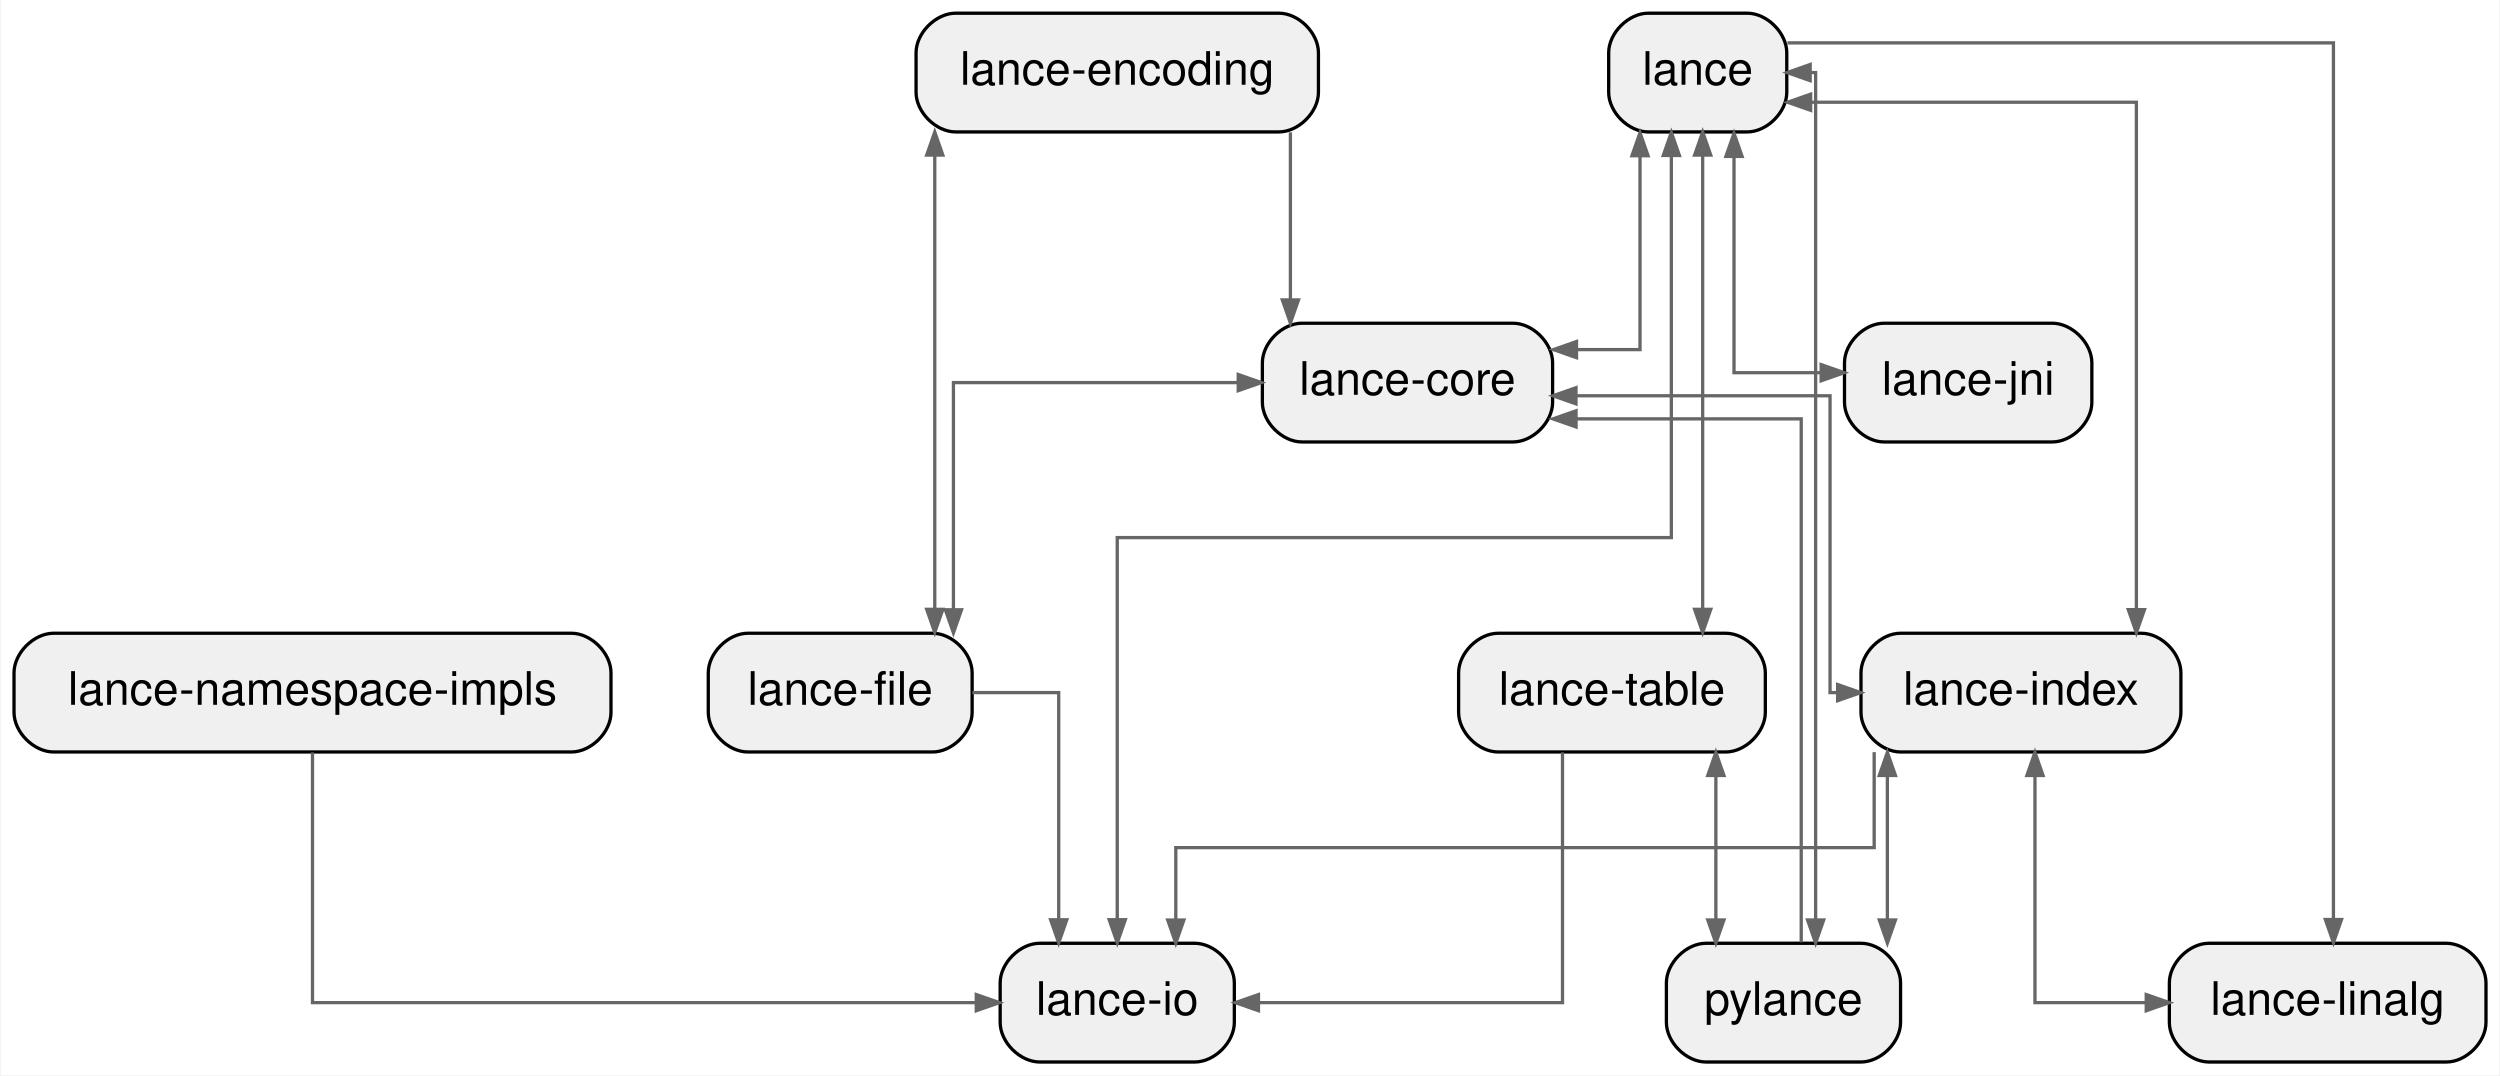
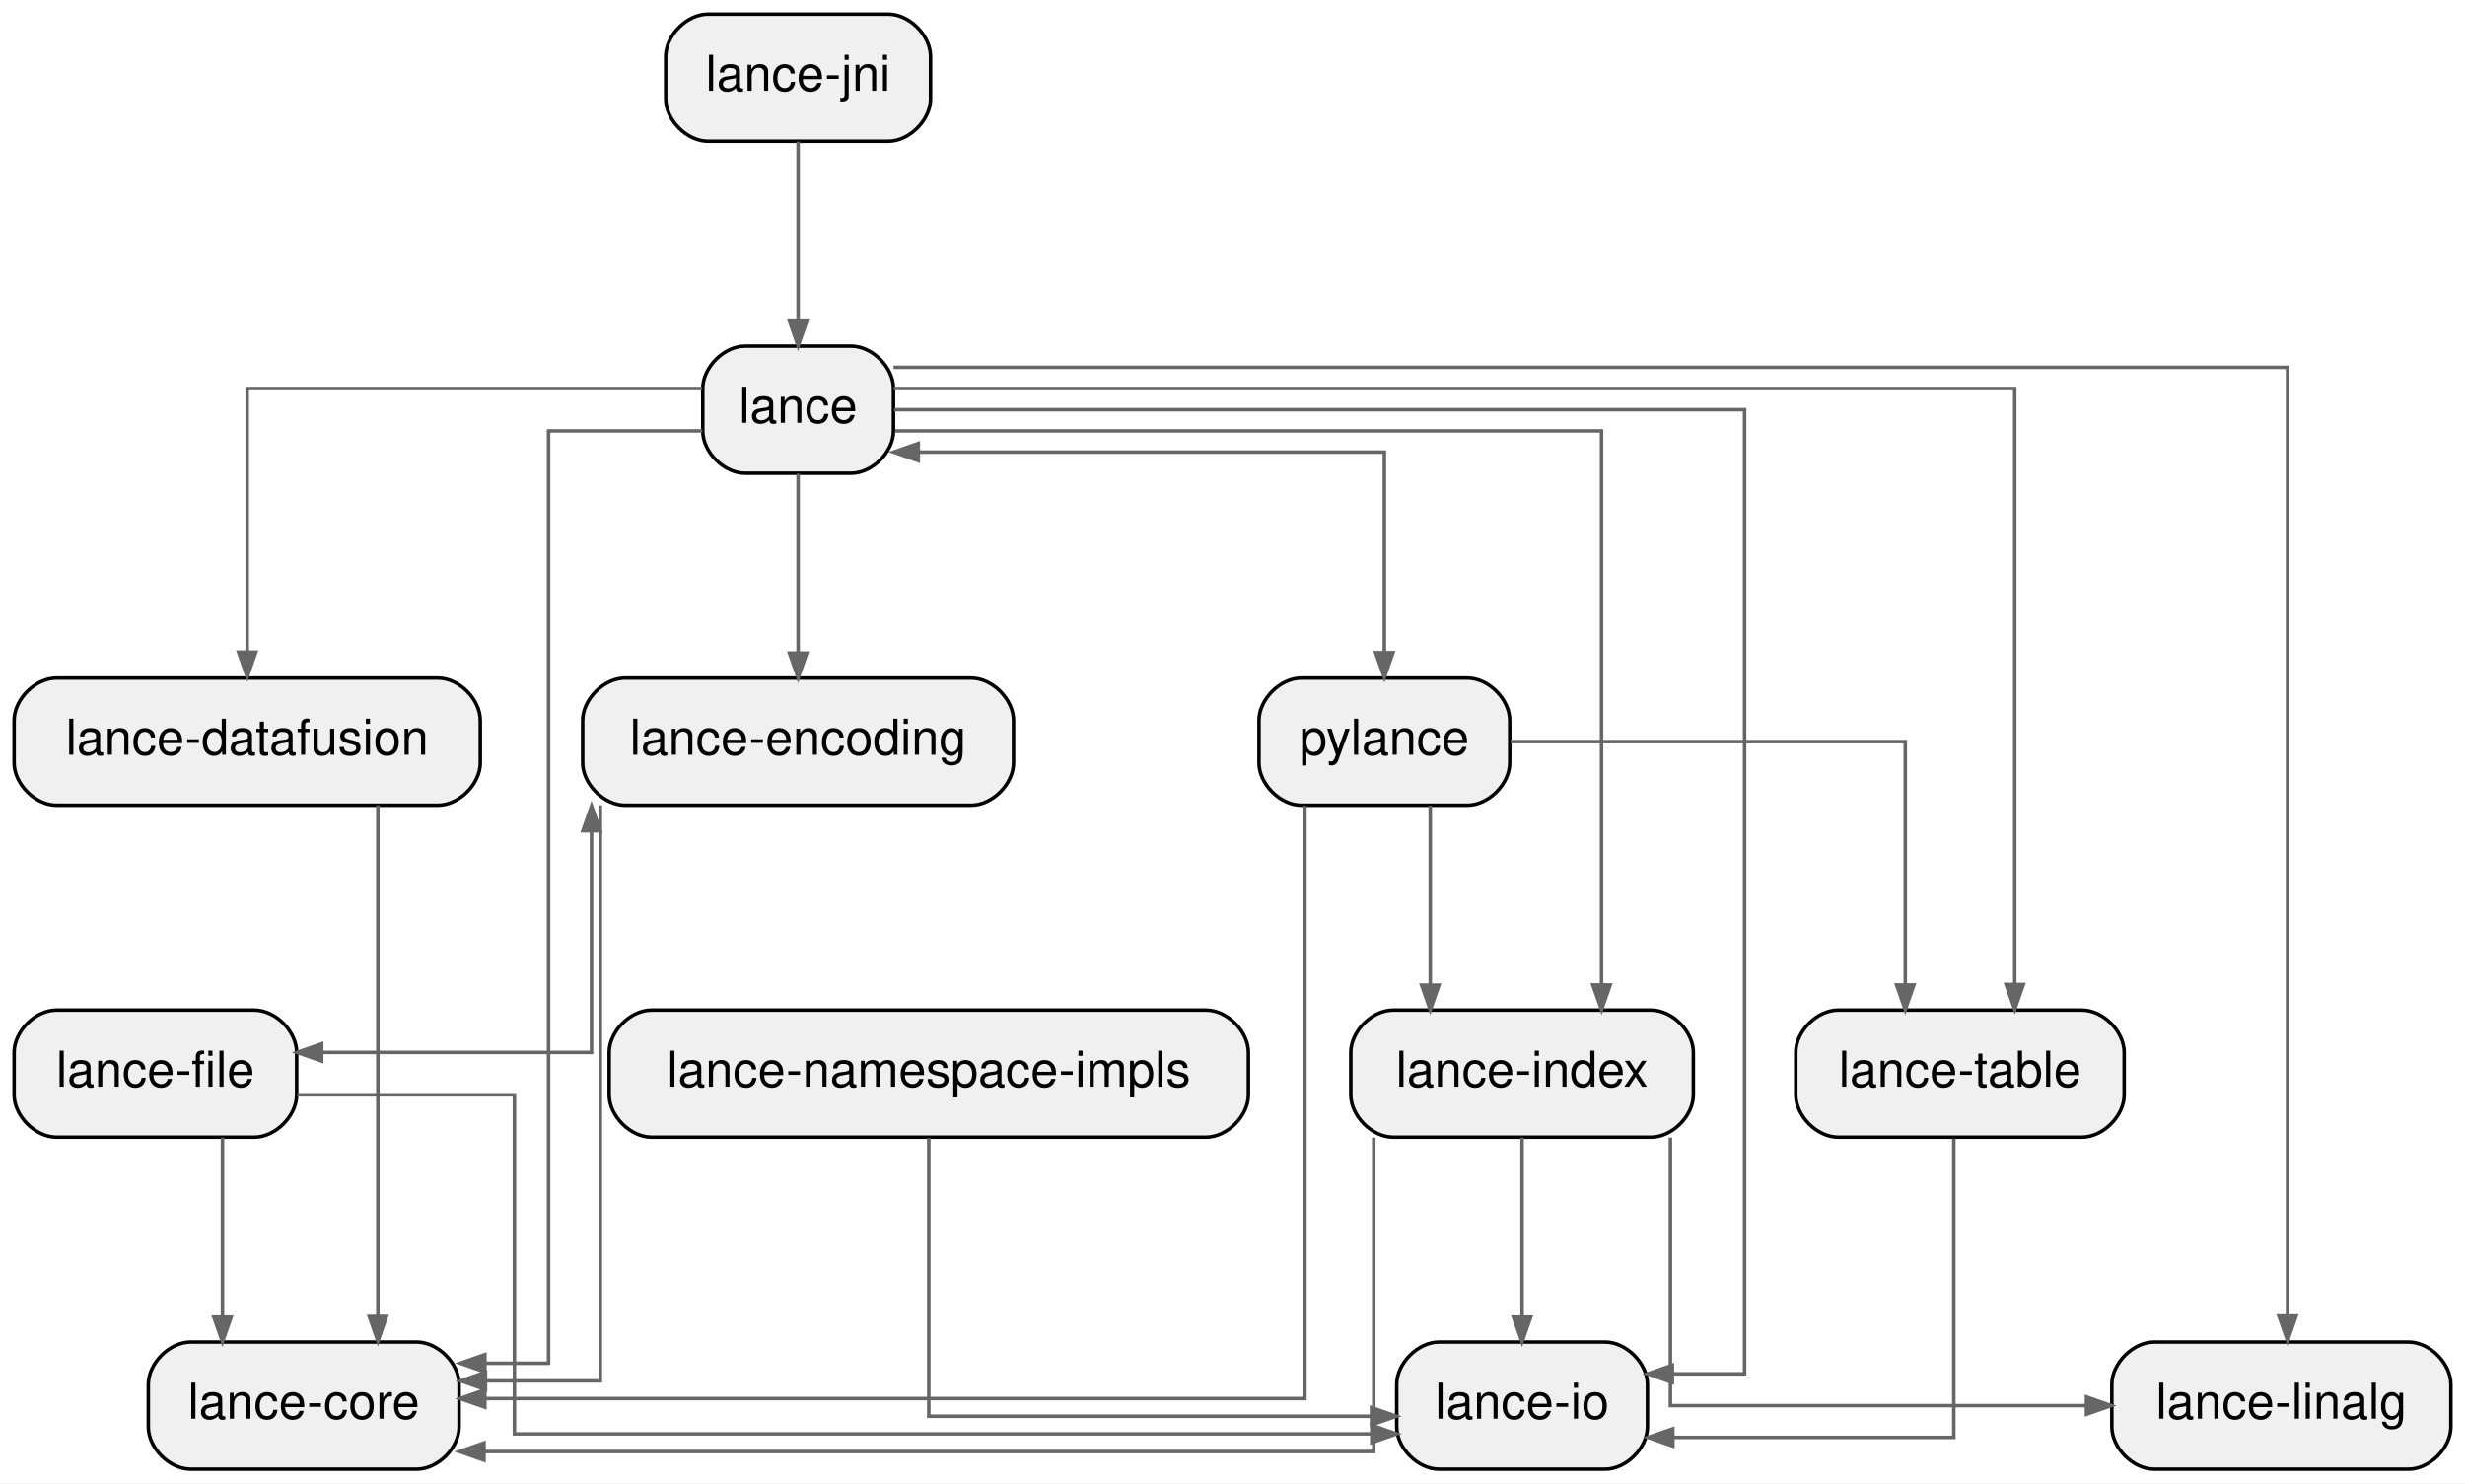
- <svg xmlns="http://www.w3.org/2000/svg" width="758pt" height="326pt" viewBox="0.00 0.00 757.50 326.00">
-   <g id="graph0" class="graph" transform="scale(1 1) rotate(0) translate(4 322)">
-     <polygon fill="white" stroke="transparent" points="-4,4 -4,-322 753.5,-322 753.5,4 -4,4" />
+ <svg xmlns="http://www.w3.org/2000/svg" width="698pt" height="420pt" viewBox="0.00 0.00 698.00 420.00">
+   <g id="graph0" class="graph" transform="scale(1 1) rotate(0) translate(4 416)">
+     <polygon fill="white" stroke="transparent" points="-4,4 -4,-416 694,-416 694,4 -4,4" />
    <g id="node1" class="node">
-       <path fill="#f0f0f0" stroke="black" d="M525.5,-318C525.5,-318 495.5,-318 495.5,-318 489.5,-318 483.5,-312 483.5,-306 483.5,-306 483.5,-294 483.5,-294 483.5,-288 489.5,-282 495.5,-282 495.5,-282 525.5,-282 525.5,-282 531.5,-282 537.5,-288 537.5,-294 537.5,-294 537.5,-306 537.5,-306 537.5,-312 531.5,-318 525.5,-318" />
-       <text text-anchor="middle" x="510.5" y="-296.3" font-family="Helvetica,sans-Serif" font-size="14.00">lance</text>
+       <path fill="#f0f0f0" stroke="black" d="M237,-318C237,-318 207,-318 207,-318 201,-318 195,-312 195,-306 195,-306 195,-294 195,-294 195,-288 201,-282 207,-282 207,-282 237,-282 237,-282 243,-282 249,-288 249,-294 249,-294 249,-306 249,-306 249,-312 243,-318 237,-318" />
+       <text text-anchor="middle" x="222" y="-296.3" font-family="Helvetica,sans-Serif" font-size="14.00">lance</text>
    </g>
    <g id="node2" class="node">
-       <path fill="#f0f0f0" stroke="black" d="M454.5,-224C454.5,-224 390.5,-224 390.5,-224 384.5,-224 378.5,-218 378.5,-212 378.5,-212 378.5,-200 378.5,-200 378.5,-194 384.5,-188 390.5,-188 390.5,-188 454.5,-188 454.5,-188 460.5,-188 466.5,-194 466.5,-200 466.5,-200 466.5,-212 466.5,-212 466.5,-218 460.5,-224 454.5,-224" />
-       <text text-anchor="middle" x="422.5" y="-202.3" font-family="Helvetica,sans-Serif" font-size="14.00">lance-core</text>
+       <path fill="#f0f0f0" stroke="black" d="M114,-36C114,-36 50,-36 50,-36 44,-36 38,-30 38,-24 38,-24 38,-12 38,-12 38,-6 44,0 50,0 50,0 114,0 114,0 120,0 126,-6 126,-12 126,-12 126,-24 126,-24 126,-30 120,-36 114,-36" />
+       <text text-anchor="middle" x="82" y="-14.3" font-family="Helvetica,sans-Serif" font-size="14.00">lance-core</text>
    </g>
    <g id="edge1" class="edge">
-       <path fill="none" stroke="#666666" d="M493,-274.77C493,-274.77 493,-216 493,-216 493,-216 473.75,-216 473.75,-216" />
-       <polygon fill="#666666" stroke="#666666" points="490.55,-274.77 493,-281.77 495.45,-274.77 490.55,-274.77" />
-       <polygon fill="#666666" stroke="#666666" points="473.75,-213.55 466.75,-216 473.75,-218.45 473.75,-213.55" />
+       <path fill="none" stroke="#666666" d="M194.88,-294C174.95,-294 151.33,-294 151.33,-294 151.33,-294 151.33,-30 151.33,-30 151.33,-30 133.3,-30 133.3,-30" />
+       <polygon fill="#666666" stroke="#666666" points="133.3,-27.55 126.3,-30 133.3,-32.45 133.3,-27.55" />
+     </g>
+     <g id="node3" class="node">
+       <path fill="#f0f0f0" stroke="black" d="M120,-224C120,-224 12,-224 12,-224 6,-224 0,-218 0,-212 0,-212 0,-200 0,-200 0,-194 6,-188 12,-188 12,-188 120,-188 120,-188 126,-188 132,-194 132,-200 132,-200 132,-212 132,-212 132,-218 126,-224 120,-224" />
+       <text text-anchor="middle" x="66" y="-202.3" font-family="Helvetica,sans-Serif" font-size="14.00">lance-datafusion</text>
+     </g>
+     <g id="edge2" class="edge">
+       <path fill="none" stroke="#666666" d="M194.83,-306C150.13,-306 66,-306 66,-306 66,-306 66,-231.34 66,-231.34" />
+       <polygon fill="#666666" stroke="#666666" points="68.45,-231.34 66,-224.34 63.55,-231.34 68.45,-231.34" />
+     </g>
+     <g id="node4" class="node">
+       <path fill="#f0f0f0" stroke="black" d="M271,-224C271,-224 173,-224 173,-224 167,-224 161,-218 161,-212 161,-212 161,-200 161,-200 161,-194 167,-188 173,-188 173,-188 271,-188 271,-188 277,-188 283,-194 283,-200 283,-200 283,-212 283,-212 283,-218 277,-224 271,-224" />
+       <text text-anchor="middle" x="222" y="-202.3" font-family="Helvetica,sans-Serif" font-size="14.00">lance-encoding</text>
+     </g>
+     <g id="edge3" class="edge">
+       <path fill="none" stroke="#666666" d="M222,-281.88C222,-281.88 222,-231.07 222,-231.07" />
+       <polygon fill="#666666" stroke="#666666" points="224.45,-231.07 222,-224.07 219.55,-231.07 224.45,-231.07" />
+     </g>
+     <g id="node6" class="node">
+       <path fill="#f0f0f0" stroke="black" d="M463.5,-130C463.5,-130 390.5,-130 390.5,-130 384.5,-130 378.5,-124 378.5,-118 378.5,-118 378.5,-106 378.5,-106 378.5,-100 384.5,-94 390.5,-94 390.5,-94 463.5,-94 463.5,-94 469.5,-94 475.5,-100 475.5,-106 475.5,-106 475.5,-118 475.5,-118 475.5,-124 469.5,-130 463.5,-130" />
+       <text text-anchor="middle" x="427" y="-108.3" font-family="Helvetica,sans-Serif" font-size="14.00">lance-index</text>
+     </g>
+     <g id="edge4" class="edge">
+       <path fill="none" stroke="#666666" d="M249.44,-294C309.95,-294 449.5,-294 449.5,-294 449.5,-294 449.5,-137.12 449.5,-137.12" />
+       <polygon fill="#666666" stroke="#666666" points="451.95,-137.12 449.5,-130.12 447.05,-137.12 451.95,-137.12" />
+     </g>
+     <g id="node7" class="node">
+       <path fill="#f0f0f0" stroke="black" d="M450.5,-36C450.5,-36 403.5,-36 403.5,-36 397.5,-36 391.5,-30 391.5,-24 391.5,-24 391.5,-12 391.5,-12 391.5,-6 397.5,0 403.5,0 403.5,0 450.5,0 450.5,0 456.5,0 462.5,-6 462.5,-12 462.5,-12 462.5,-24 462.5,-24 462.5,-30 456.5,-36 450.5,-36" />
+       <text text-anchor="middle" x="427" y="-14.3" font-family="Helvetica,sans-Serif" font-size="14.00">lance-io</text>
+     </g>
+     <g id="edge5" class="edge">
+       <path fill="none" stroke="#666666" d="M249.17,-300C317.31,-300 490,-300 490,-300 490,-300 490,-27 490,-27 490,-27 469.55,-27 469.55,-27" />
+       <polygon fill="#666666" stroke="#666666" points="469.55,-24.55 462.55,-27 469.55,-29.45 469.55,-24.55" />
+     </g>
+     <g id="node9" class="node">
+       <path fill="#f0f0f0" stroke="black" d="M678,-36C678,-36 606,-36 606,-36 600,-36 594,-30 594,-24 594,-24 594,-12 594,-12 594,-6 600,0 606,0 606,0 678,0 678,0 684,0 690,-6 690,-12 690,-12 690,-24 690,-24 690,-30 684,-36 678,-36" />
+       <text text-anchor="middle" x="642" y="-14.3" font-family="Helvetica,sans-Serif" font-size="14.00">lance-linalg</text>
+     </g>
+     <g id="edge6" class="edge">
+       <path fill="none" stroke="#666666" d="M249.02,-312C342.11,-312 643.75,-312 643.75,-312 643.75,-312 643.75,-43.39 643.75,-43.39" />
+       <polygon fill="#666666" stroke="#666666" points="646.2,-43.39 643.75,-36.39 641.3,-43.39 646.2,-43.39" />
+     </g>
+     <g id="node11" class="node">
+       <path fill="#f0f0f0" stroke="black" d="M585.5,-130C585.5,-130 516.5,-130 516.5,-130 510.5,-130 504.5,-124 504.5,-118 504.5,-118 504.5,-106 504.5,-106 504.5,-100 510.5,-94 516.5,-94 516.5,-94 585.5,-94 585.5,-94 591.5,-94 597.5,-100 597.5,-106 597.5,-106 597.5,-118 597.5,-118 597.5,-124 591.5,-130 585.5,-130" />
+       <text text-anchor="middle" x="551" y="-108.3" font-family="Helvetica,sans-Serif" font-size="14.00">lance-table</text>
+     </g>
+     <g id="edge7" class="edge">
+       <path fill="none" stroke="#666666" d="M249.03,-306C330.24,-306 566.5,-306 566.5,-306 566.5,-306 566.5,-137.25 566.5,-137.25" />
+       <polygon fill="#666666" stroke="#666666" points="568.95,-137.25 566.5,-130.25 564.05,-137.25 568.95,-137.25" />
+     </g>
+     <g id="node12" class="node">
+       <path fill="#f0f0f0" stroke="black" d="M411.5,-224C411.5,-224 364.5,-224 364.5,-224 358.5,-224 352.5,-218 352.5,-212 352.5,-212 352.5,-200 352.5,-200 352.5,-194 358.5,-188 364.5,-188 364.5,-188 411.5,-188 411.5,-188 417.5,-188 423.5,-194 423.5,-200 423.5,-200 423.5,-212 423.5,-212 423.5,-218 417.5,-224 411.5,-224" />
+       <text text-anchor="middle" x="388" y="-202.3" font-family="Helvetica,sans-Serif" font-size="14.00">pylance</text>
+     </g>
+     <g id="edge8" class="edge">
+       <path fill="none" stroke="#666666" d="M256.04,-288C256.04,-288 388,-288 388,-288 388,-288 388,-231.2 388,-231.2" />
+       <polygon fill="#666666" stroke="#666666" points="256.04,-285.55 249.04,-288 256.04,-290.45 256.04,-285.55" />
+       <polygon fill="#666666" stroke="#666666" points="390.45,-231.2 388,-224.2 385.55,-231.2 390.45,-231.2" />
+     </g>
+     <g id="edge9" class="edge">
+       <path fill="none" stroke="#666666" d="M103,-187.97C103,-187.97 103,-43.25 103,-43.25" />
+       <polygon fill="#666666" stroke="#666666" points="105.45,-43.25 103,-36.25 100.55,-43.25 105.45,-43.25" />
+     </g>
+     <g id="edge10" class="edge">
+       <path fill="none" stroke="#666666" d="M166,-187.98C166,-142.2 166,-25 166,-25 166,-25 133.46,-25 133.46,-25" />
+       <polygon fill="#666666" stroke="#666666" points="133.46,-22.55 126.46,-25 133.46,-27.45 133.46,-22.55" />
    </g>
    <g id="node5" class="node">
-       <path fill="#f0f0f0" stroke="black" d="M645,-130C645,-130 572,-130 572,-130 566,-130 560,-124 560,-118 560,-118 560,-106 560,-106 560,-100 566,-94 572,-94 572,-94 645,-94 645,-94 651,-94 657,-100 657,-106 657,-106 657,-118 657,-118 657,-124 651,-130 645,-130" />
-       <text text-anchor="middle" x="608.5" y="-108.3" font-family="Helvetica,sans-Serif" font-size="14.00">lance-index</text>
+       <path fill="#f0f0f0" stroke="black" d="M68,-130C68,-130 12,-130 12,-130 6,-130 0,-124 0,-118 0,-118 0,-106 0,-106 0,-100 6,-94 12,-94 12,-94 68,-94 68,-94 74,-94 80,-100 80,-106 80,-106 80,-118 80,-118 80,-124 74,-130 68,-130" />
+       <text text-anchor="middle" x="40" y="-108.3" font-family="Helvetica,sans-Serif" font-size="14.00">lance-file</text>
    </g>
-     <g id="edge2" class="edge">
-       <path fill="none" stroke="#666666" d="M544.74,-291C544.74,-291 643.5,-291 643.5,-291 643.5,-291 643.5,-137.15 643.5,-137.15" />
-       <polygon fill="#666666" stroke="#666666" points="544.74,-288.55 537.74,-291 544.74,-293.45 544.74,-288.55" />
-       <polygon fill="#666666" stroke="#666666" points="645.95,-137.15 643.5,-130.15 641.05,-137.15 645.95,-137.15" />
+     <g id="edge11" class="edge">
+       <path fill="none" stroke="#666666" d="M163.5,-180.77C163.5,-180.77 163.5,-118 163.5,-118 163.5,-118 87.1,-118 87.1,-118" />
+       <polygon fill="#666666" stroke="#666666" points="161.05,-180.77 163.5,-187.77 165.95,-180.77 161.05,-180.77" />
+       <polygon fill="#666666" stroke="#666666" points="87.1,-115.55 80.1,-118 87.1,-120.45 87.1,-115.55" />
    </g>
-     <g id="node6" class="node">
-       <path fill="#f0f0f0" stroke="black" d="M358,-36C358,-36 311,-36 311,-36 305,-36 299,-30 299,-24 299,-24 299,-12 299,-12 299,-6 305,0 311,0 311,0 358,0 358,0 364,0 370,-6 370,-12 370,-12 370,-24 370,-24 370,-30 364,-36 358,-36" />
-       <text text-anchor="middle" x="334.5" y="-14.3" font-family="Helvetica,sans-Serif" font-size="14.00">lance-io</text>
+     <g id="edge12" class="edge">
+       <path fill="none" stroke="#666666" d="M59,-93.88C59,-93.88 59,-43.07 59,-43.07" />
+       <polygon fill="#666666" stroke="#666666" points="61.45,-43.07 59,-36.07 56.55,-43.07 61.45,-43.07" />
    </g>
-     <g id="edge3" class="edge">
-       <path fill="none" stroke="#666666" d="M502.5,-274.86C502.5,-274.86 502.5,-159 502.5,-159 502.5,-159 334.5,-159 334.5,-159 334.5,-159 334.5,-43.14 334.5,-43.14" />
-       <polygon fill="#666666" stroke="#666666" points="500.05,-274.86 502.5,-281.86 504.95,-274.86 500.05,-274.86" />
-       <polygon fill="#666666" stroke="#666666" points="336.95,-43.14 334.5,-36.14 332.05,-43.14 336.95,-43.14" />
+     <g id="edge14" class="edge">
+       <path fill="none" stroke="#666666" d="M80.18,-106C108.6,-106 141.67,-106 141.67,-106 141.67,-106 141.67,-10 141.67,-10 141.67,-10 384.44,-10 384.44,-10" />
+       <polygon fill="#666666" stroke="#666666" points="384.44,-12.45 391.44,-10 384.44,-7.55 384.44,-12.45" />
    </g>
-     <g id="node7" class="node">
-       <path fill="#f0f0f0" stroke="black" d="M618,-224C618,-224 567,-224 567,-224 561,-224 555,-218 555,-212 555,-212 555,-200 555,-200 555,-194 561,-188 567,-188 567,-188 618,-188 618,-188 624,-188 630,-194 630,-200 630,-200 630,-212 630,-212 630,-218 624,-224 618,-224" />
-       <text text-anchor="middle" x="592.5" y="-202.3" font-family="Helvetica,sans-Serif" font-size="14.00">lance-jni</text>
+     <g id="edge15" class="edge">
+       <path fill="none" stroke="#666666" d="M385,-93.85C385,-63.32 385,-5 385,-5 385,-5 133.06,-5 133.06,-5" />
+       <polygon fill="#666666" stroke="#666666" points="133.06,-2.55 126.06,-5 133.06,-7.45 133.06,-2.55" />
    </g>
-     <g id="edge4" class="edge">
-       <path fill="none" stroke="#666666" d="M521.5,-274.58C521.5,-274.58 521.5,-209 521.5,-209 521.5,-209 547.92,-209 547.92,-209" />
-       <polygon fill="#666666" stroke="#666666" points="519.05,-274.58 521.5,-281.58 523.95,-274.58 519.05,-274.58" />
-       <polygon fill="#666666" stroke="#666666" points="547.92,-211.45 554.92,-209 547.92,-206.55 547.92,-211.45" />
+     <g id="edge16" class="edge">
+       <path fill="none" stroke="#666666" d="M427,-93.88C427,-93.88 427,-43.07 427,-43.07" />
+       <polygon fill="#666666" stroke="#666666" points="429.45,-43.07 427,-36.07 424.55,-43.07 429.45,-43.07" />
+     </g>
+     <g id="edge17" class="edge">
+       <path fill="none" stroke="#666666" d="M469,-93.88C469,-66.56 469,-18 469,-18 469,-18 586.81,-18 586.81,-18" />
+       <polygon fill="#666666" stroke="#666666" points="586.81,-20.45 593.81,-18 586.81,-15.55 586.81,-20.45" />
    </g>
    <g id="node8" class="node">
-       <path fill="#f0f0f0" stroke="black" d="M737.5,-36C737.5,-36 665.5,-36 665.5,-36 659.5,-36 653.5,-30 653.5,-24 653.5,-24 653.5,-12 653.5,-12 653.5,-6 659.5,0 665.5,0 665.5,0 737.5,0 737.5,0 743.5,0 749.5,-6 749.5,-12 749.5,-12 749.5,-24 749.5,-24 749.5,-30 743.5,-36 737.5,-36" />
-       <text text-anchor="middle" x="701.5" y="-14.3" font-family="Helvetica,sans-Serif" font-size="14.00">lance-linalg</text>
+       <path fill="#f0f0f0" stroke="black" d="M247.5,-412C247.5,-412 196.5,-412 196.5,-412 190.5,-412 184.5,-406 184.5,-400 184.5,-400 184.5,-388 184.5,-388 184.5,-382 190.5,-376 196.5,-376 196.5,-376 247.5,-376 247.5,-376 253.5,-376 259.5,-382 259.5,-388 259.5,-388 259.5,-400 259.5,-400 259.5,-406 253.5,-412 247.5,-412" />
+       <text text-anchor="middle" x="222" y="-390.3" font-family="Helvetica,sans-Serif" font-size="14.00">lance-jni</text>
    </g>
-     <g id="edge5" class="edge">
-       <path fill="none" stroke="#666666" d="M537.71,-309C590.84,-309 703.25,-309 703.25,-309 703.25,-309 703.25,-43.2 703.25,-43.2" />
-       <polygon fill="#666666" stroke="#666666" points="705.7,-43.2 703.25,-36.2 700.8,-43.2 705.7,-43.2" />
+     <g id="edge18" class="edge">
+       <path fill="none" stroke="#666666" d="M222,-375.88C222,-375.88 222,-325.07 222,-325.07" />
+       <polygon fill="#666666" stroke="#666666" points="224.45,-325.07 222,-318.07 219.55,-325.07 224.45,-325.07" />
    </g>
    <g id="node10" class="node">
-       <path fill="#f0f0f0" stroke="black" d="M519,-130C519,-130 450,-130 450,-130 444,-130 438,-124 438,-118 438,-118 438,-106 438,-106 438,-100 444,-94 450,-94 450,-94 519,-94 519,-94 525,-94 531,-100 531,-106 531,-106 531,-118 531,-118 531,-124 525,-130 519,-130" />
-       <text text-anchor="middle" x="484.5" y="-108.3" font-family="Helvetica,sans-Serif" font-size="14.00">lance-table</text>
-     </g>
-     <g id="edge6" class="edge">
-       <path fill="none" stroke="#666666" d="M512,-274.97C512,-274.97 512,-137.25 512,-137.25" />
-       <polygon fill="#666666" stroke="#666666" points="514.45,-137.25 512,-130.25 509.55,-137.25 514.45,-137.25" />
-       <polygon fill="#666666" stroke="#666666" points="509.55,-274.97 512,-281.97 514.45,-274.97 509.55,-274.97" />
-     </g>
-     <g id="node11" class="node">
-       <path fill="#f0f0f0" stroke="black" d="M560,-36C560,-36 513,-36 513,-36 507,-36 501,-30 501,-24 501,-24 501,-12 501,-12 501,-6 507,0 513,0 513,0 560,0 560,0 566,0 572,-6 572,-12 572,-12 572,-24 572,-24 572,-30 566,-36 560,-36" />
-       <text text-anchor="middle" x="536.5" y="-14.3" font-family="Helvetica,sans-Serif" font-size="14.00">pylance</text>
-     </g>
-     <g id="edge7" class="edge">
-       <path fill="none" stroke="#666666" d="M544.6,-300C544.6,-300 546.25,-300 546.25,-300 546.25,-300 546.25,-43.07 546.25,-43.07" />
-       <polygon fill="#666666" stroke="#666666" points="544.6,-297.55 537.6,-300 544.6,-302.45 544.6,-297.55" />
-       <polygon fill="#666666" stroke="#666666" points="548.7,-43.07 546.25,-36.07 543.8,-43.07 548.7,-43.07" />
-     </g>
-     <g id="node4" class="node">
-       <path fill="#f0f0f0" stroke="black" d="M278.5,-130C278.5,-130 222.5,-130 222.5,-130 216.5,-130 210.5,-124 210.5,-118 210.5,-118 210.5,-106 210.5,-106 210.5,-100 216.5,-94 222.5,-94 222.5,-94 278.5,-94 278.5,-94 284.5,-94 290.5,-100 290.5,-106 290.5,-106 290.5,-118 290.5,-118 290.5,-124 284.5,-130 278.5,-130" />
-       <text text-anchor="middle" x="250.5" y="-108.3" font-family="Helvetica,sans-Serif" font-size="14.00">lance-file</text>
-     </g>
-     <g id="edge8" class="edge">
-       <path fill="none" stroke="#666666" d="M371.18,-206C371.18,-206 284.83,-206 284.83,-206 284.83,-206 284.83,-137.12 284.83,-137.12" />
-       <polygon fill="#666666" stroke="#666666" points="371.18,-208.45 378.18,-206 371.18,-203.55 371.18,-208.45" />
-       <polygon fill="#666666" stroke="#666666" points="287.28,-137.12 284.83,-130.12 282.38,-137.12 287.28,-137.12" />
-     </g>
-     <g id="edge9" class="edge">
-       <path fill="none" stroke="#666666" d="M473.59,-202C473.59,-202 550.62,-202 550.62,-202 550.62,-202 550.62,-112 550.62,-112 550.62,-112 552.92,-112 552.92,-112" />
-       <polygon fill="#666666" stroke="#666666" points="473.59,-199.55 466.59,-202 473.59,-204.45 473.59,-199.55" />
-       <polygon fill="#666666" stroke="#666666" points="552.92,-114.45 559.92,-112 552.92,-109.55 552.92,-114.45" />
-     </g>
-     <g id="node3" class="node">
-       <path fill="#f0f0f0" stroke="black" d="M383.5,-318C383.5,-318 285.5,-318 285.5,-318 279.5,-318 273.5,-312 273.5,-306 273.5,-306 273.5,-294 273.5,-294 273.5,-288 279.5,-282 285.5,-282 285.5,-282 383.5,-282 383.5,-282 389.5,-282 395.5,-288 395.5,-294 395.5,-294 395.5,-306 395.5,-306 395.5,-312 389.5,-318 383.5,-318" />
-       <text text-anchor="middle" x="334.5" y="-296.3" font-family="Helvetica,sans-Serif" font-size="14.00">lance-encoding</text>
-     </g>
-     <g id="edge10" class="edge">
-       <path fill="none" stroke="#666666" d="M387,-281.88C387,-281.88 387,-231.07 387,-231.07" />
-       <polygon fill="#666666" stroke="#666666" points="389.45,-231.07 387,-224.07 384.55,-231.07 389.45,-231.07" />
-     </g>
-     <g id="edge11" class="edge">
-       <path fill="none" stroke="#666666" d="M279.17,-274.97C279.17,-274.97 279.17,-137.25 279.17,-137.25" />
-       <polygon fill="#666666" stroke="#666666" points="281.62,-137.25 279.17,-130.25 276.72,-137.25 281.62,-137.25" />
-       <polygon fill="#666666" stroke="#666666" points="276.72,-274.97 279.17,-281.97 281.62,-274.97 276.72,-274.97" />
-     </g>
-     <g id="edge12" class="edge">
-       <path fill="none" stroke="#666666" d="M290.57,-112C304.52,-112 316.75,-112 316.75,-112 316.75,-112 316.75,-43.12 316.75,-43.12" />
-       <polygon fill="#666666" stroke="#666666" points="319.2,-43.12 316.75,-36.12 314.3,-43.12 319.2,-43.12" />
-     </g>
-     <g id="edge13" class="edge">
-       <path fill="none" stroke="#666666" d="M564,-93.96C564,-80.71 564,-65 564,-65 564,-65 352.25,-65 352.25,-65 352.25,-65 352.25,-43.04 352.25,-43.04" />
-       <polygon fill="#666666" stroke="#666666" points="354.7,-43.04 352.25,-36.04 349.8,-43.04 354.7,-43.04" />
-     </g>
-     <g id="edge14" class="edge">
-       <path fill="none" stroke="#666666" d="M612.75,-86.88C612.75,-86.88 612.75,-18 612.75,-18 612.75,-18 646.49,-18 646.49,-18" />
-       <polygon fill="#666666" stroke="#666666" points="610.3,-86.88 612.75,-93.88 615.2,-86.88 610.3,-86.88" />
-       <polygon fill="#666666" stroke="#666666" points="646.49,-20.45 653.49,-18 646.49,-15.55 646.49,-20.45" />
-     </g>
-     <g id="edge15" class="edge">
-       <path fill="none" stroke="#666666" d="M568,-86.88C568,-86.88 568,-43.07 568,-43.07" />
-       <polygon fill="#666666" stroke="#666666" points="570.45,-43.07 568,-36.07 565.55,-43.07 570.45,-43.07" />
-       <polygon fill="#666666" stroke="#666666" points="565.55,-86.88 568,-93.88 570.45,-86.88 565.55,-86.88" />
-     </g>
-     <g id="node9" class="node">
-       <path fill="#f0f0f0" stroke="black" d="M169,-130C169,-130 12,-130 12,-130 6,-130 0,-124 0,-118 0,-118 0,-106 0,-106 0,-100 6,-94 12,-94 12,-94 169,-94 169,-94 175,-94 181,-100 181,-106 181,-106 181,-118 181,-118 181,-124 175,-130 169,-130" />
-       <text text-anchor="middle" x="90.5" y="-108.3" font-family="Helvetica,sans-Serif" font-size="14.00">lance-namespace-impls</text>
-     </g>
-     <g id="edge16" class="edge">
-       <path fill="none" stroke="#666666" d="M90.5,-93.88C90.5,-66.56 90.5,-18 90.5,-18 90.5,-18 291.76,-18 291.76,-18" />
-       <polygon fill="#666666" stroke="#666666" points="291.76,-20.45 298.76,-18 291.76,-15.55 291.76,-20.45" />
-     </g>
-     <g id="edge17" class="edge">
-       <path fill="none" stroke="#666666" d="M469.5,-93.88C469.5,-66.56 469.5,-18 469.5,-18 469.5,-18 377.32,-18 377.32,-18" />
-       <polygon fill="#666666" stroke="#666666" points="377.32,-15.55 370.32,-18 377.32,-20.45 377.32,-15.55" />
-     </g>
-     <g id="edge18" class="edge">
-       <path fill="none" stroke="#666666" d="M516,-86.88C516,-86.88 516,-43.07 516,-43.07" />
-       <polygon fill="#666666" stroke="#666666" points="518.45,-43.07 516,-36.07 513.55,-43.07 518.45,-43.07" />
-       <polygon fill="#666666" stroke="#666666" points="513.55,-86.88 516,-93.88 518.45,-86.88 513.55,-86.88" />
+       <path fill="#f0f0f0" stroke="black" d="M337.5,-130C337.5,-130 180.5,-130 180.5,-130 174.5,-130 168.5,-124 168.5,-118 168.5,-118 168.5,-106 168.5,-106 168.5,-100 174.5,-94 180.5,-94 180.5,-94 337.5,-94 337.5,-94 343.5,-94 349.5,-100 349.5,-106 349.5,-106 349.5,-118 349.5,-118 349.5,-124 343.5,-130 337.5,-130" />
+       <text text-anchor="middle" x="259" y="-108.3" font-family="Helvetica,sans-Serif" font-size="14.00">lance-namespace-impls</text>
    </g>
    <g id="edge19" class="edge">
-       <path fill="none" stroke="#666666" d="M541.88,-36.28C541.88,-81.5 541.88,-195 541.88,-195 541.88,-195 473.61,-195 473.61,-195" />
-       <polygon fill="#666666" stroke="#666666" points="473.61,-192.55 466.61,-195 473.61,-197.45 473.61,-192.55" />
+       <path fill="none" stroke="#666666" d="M259,-93.76C259,-65.66 259,-15 259,-15 259,-15 384.37,-15 384.37,-15" />
+       <polygon fill="#666666" stroke="#666666" points="384.37,-17.45 391.37,-15 384.37,-12.55 384.37,-17.45" />
+     </g>
+     <g id="edge20" class="edge">
+       <path fill="none" stroke="#666666" d="M549.25,-93.59C549.25,-63.96 549.25,-9 549.25,-9 549.25,-9 469.69,-9 469.69,-9" />
+       <polygon fill="#666666" stroke="#666666" points="469.69,-6.55 462.69,-9 469.69,-11.45 469.69,-6.55" />
+     </g>
+     <g id="edge22" class="edge">
+       <path fill="none" stroke="#666666" d="M365.5,-187.83C365.5,-141.02 365.5,-20 365.5,-20 365.5,-20 133.3,-20 133.3,-20" />
+       <polygon fill="#666666" stroke="#666666" points="133.3,-17.55 126.3,-20 133.3,-22.45 133.3,-17.55" />
+     </g>
+     <g id="edge23" class="edge">
+       <path fill="none" stroke="#666666" d="M401,-187.88C401,-187.88 401,-137.07 401,-137.07" />
+       <polygon fill="#666666" stroke="#666666" points="403.45,-137.07 401,-130.07 398.55,-137.07 403.45,-137.07" />
+     </g>
+     <g id="edge24" class="edge">
+       <path fill="none" stroke="#666666" d="M423.71,-206C467.36,-206 535.5,-206 535.5,-206 535.5,-206 535.5,-137.12 535.5,-137.12" />
+       <polygon fill="#666666" stroke="#666666" points="537.95,-137.12 535.5,-130.12 533.05,-137.12 537.95,-137.12" />
    </g>
  </g>
</svg>
